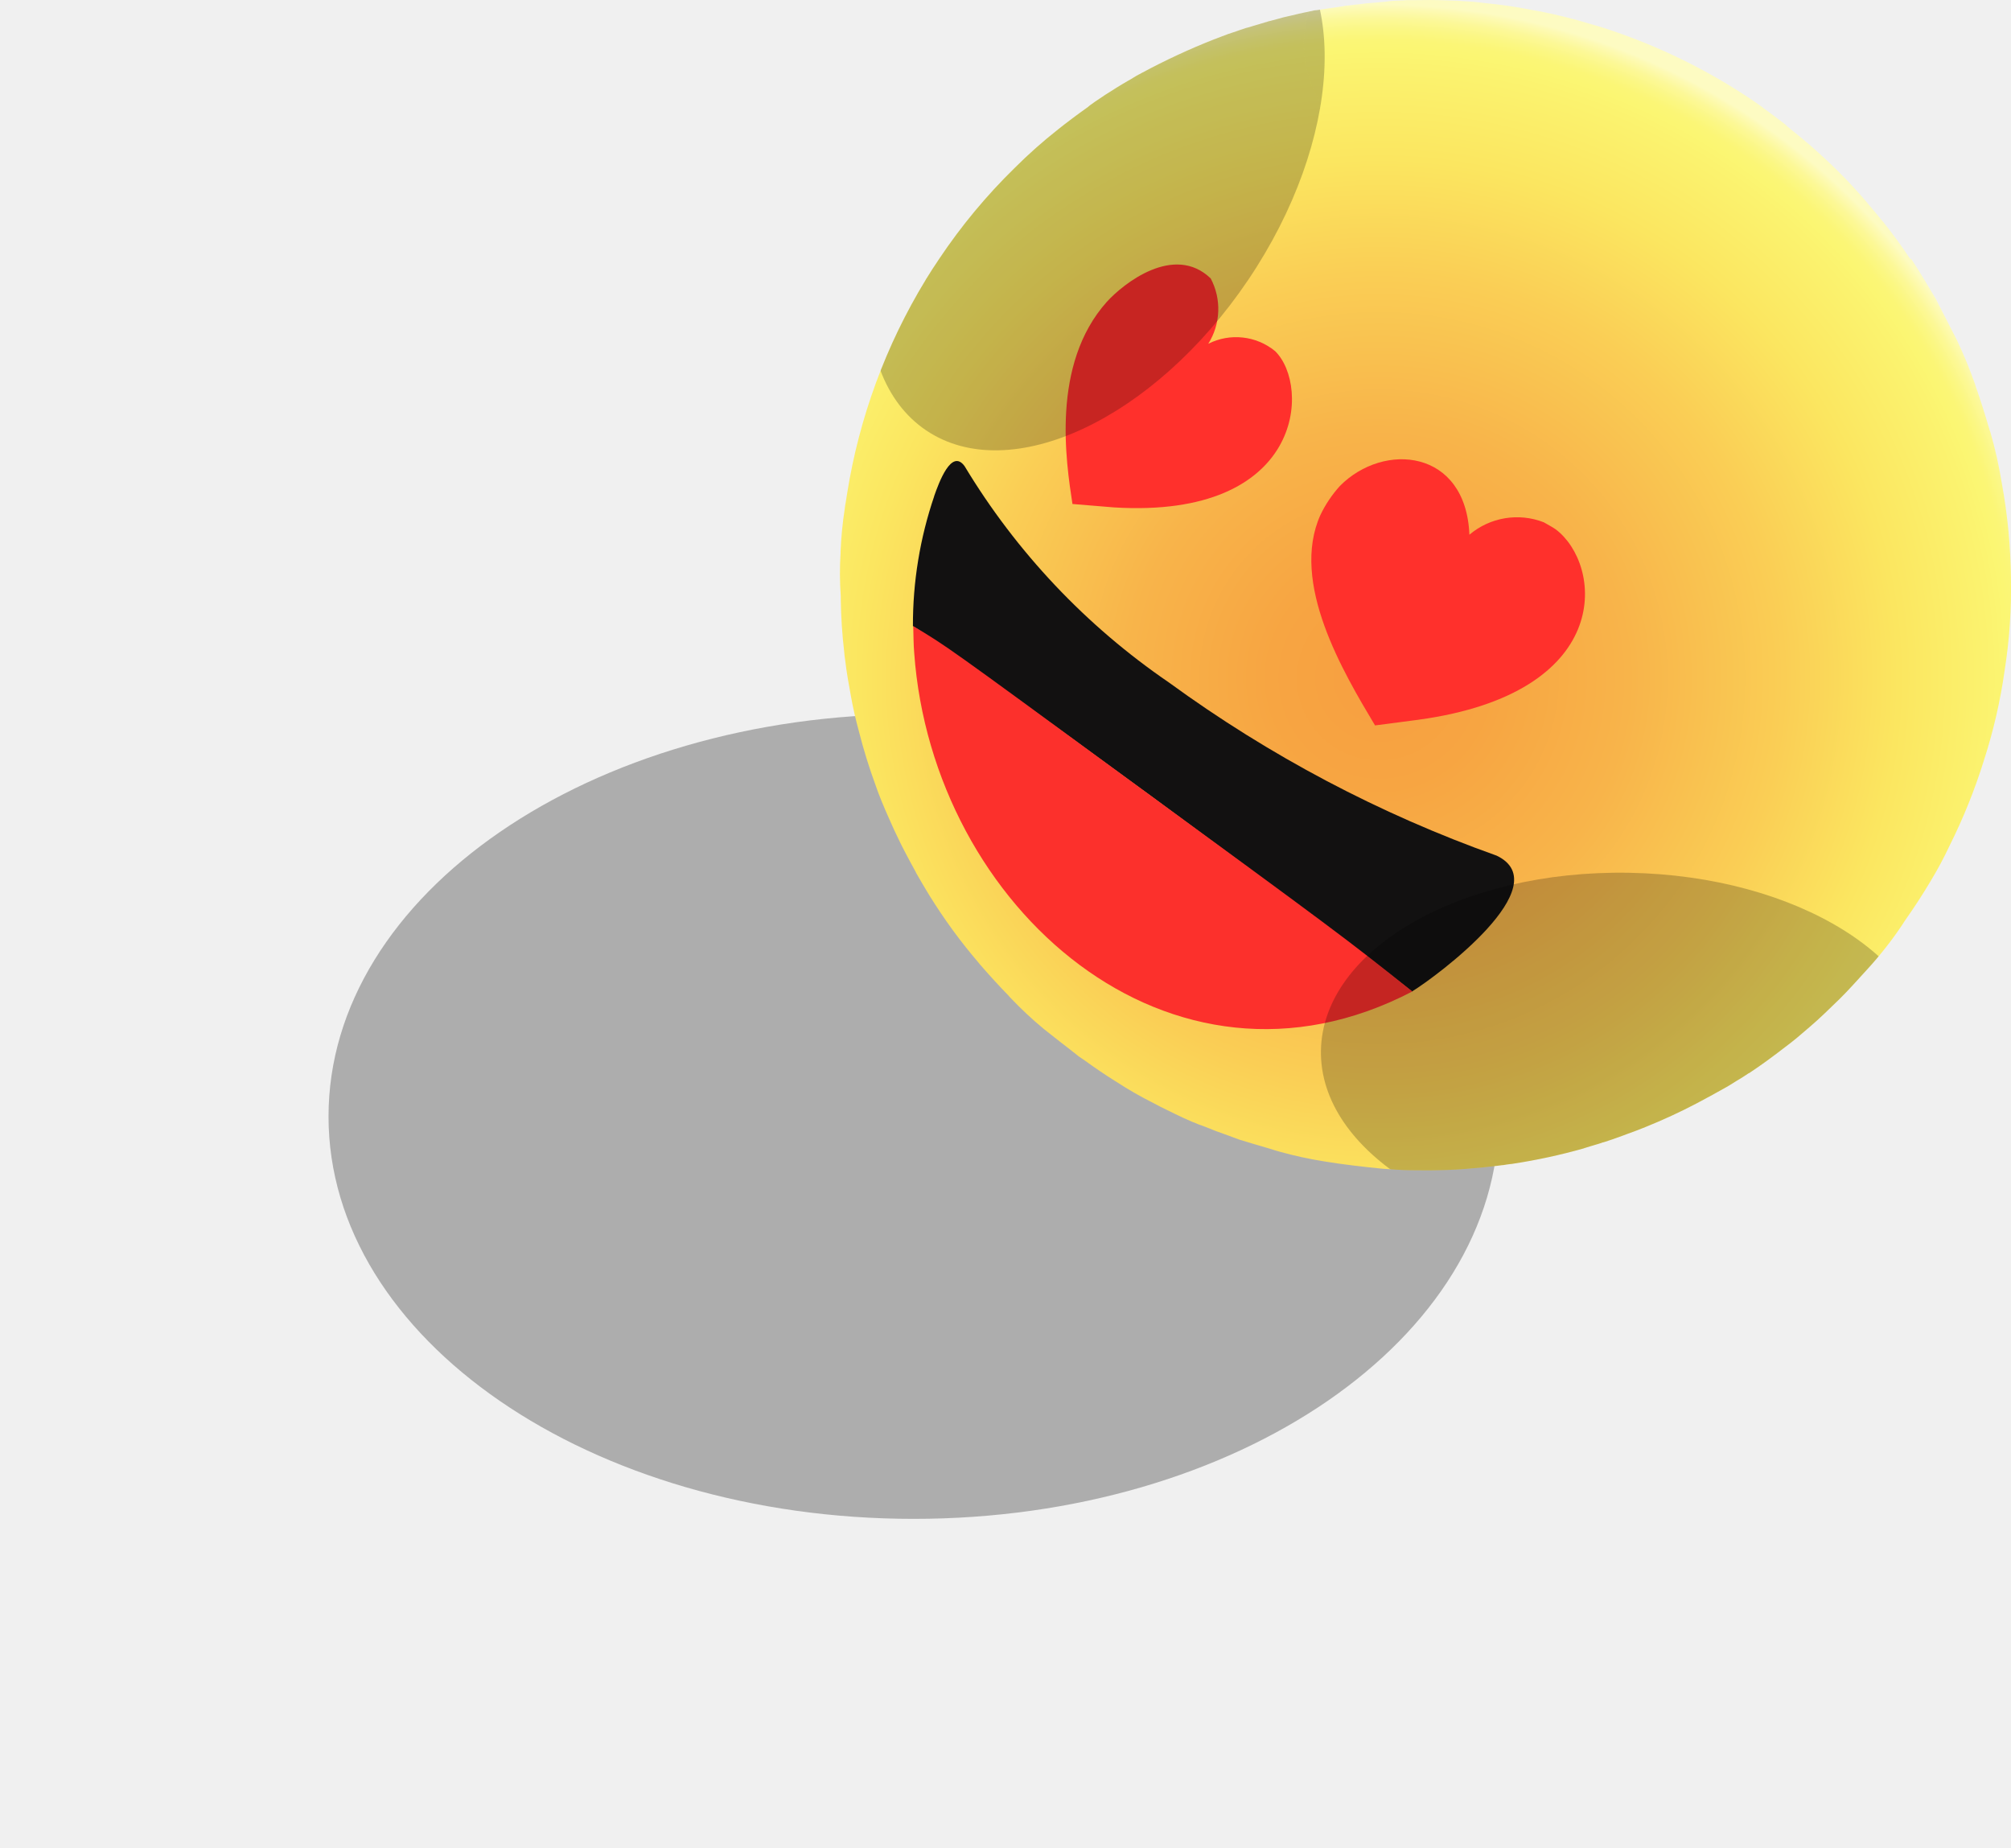
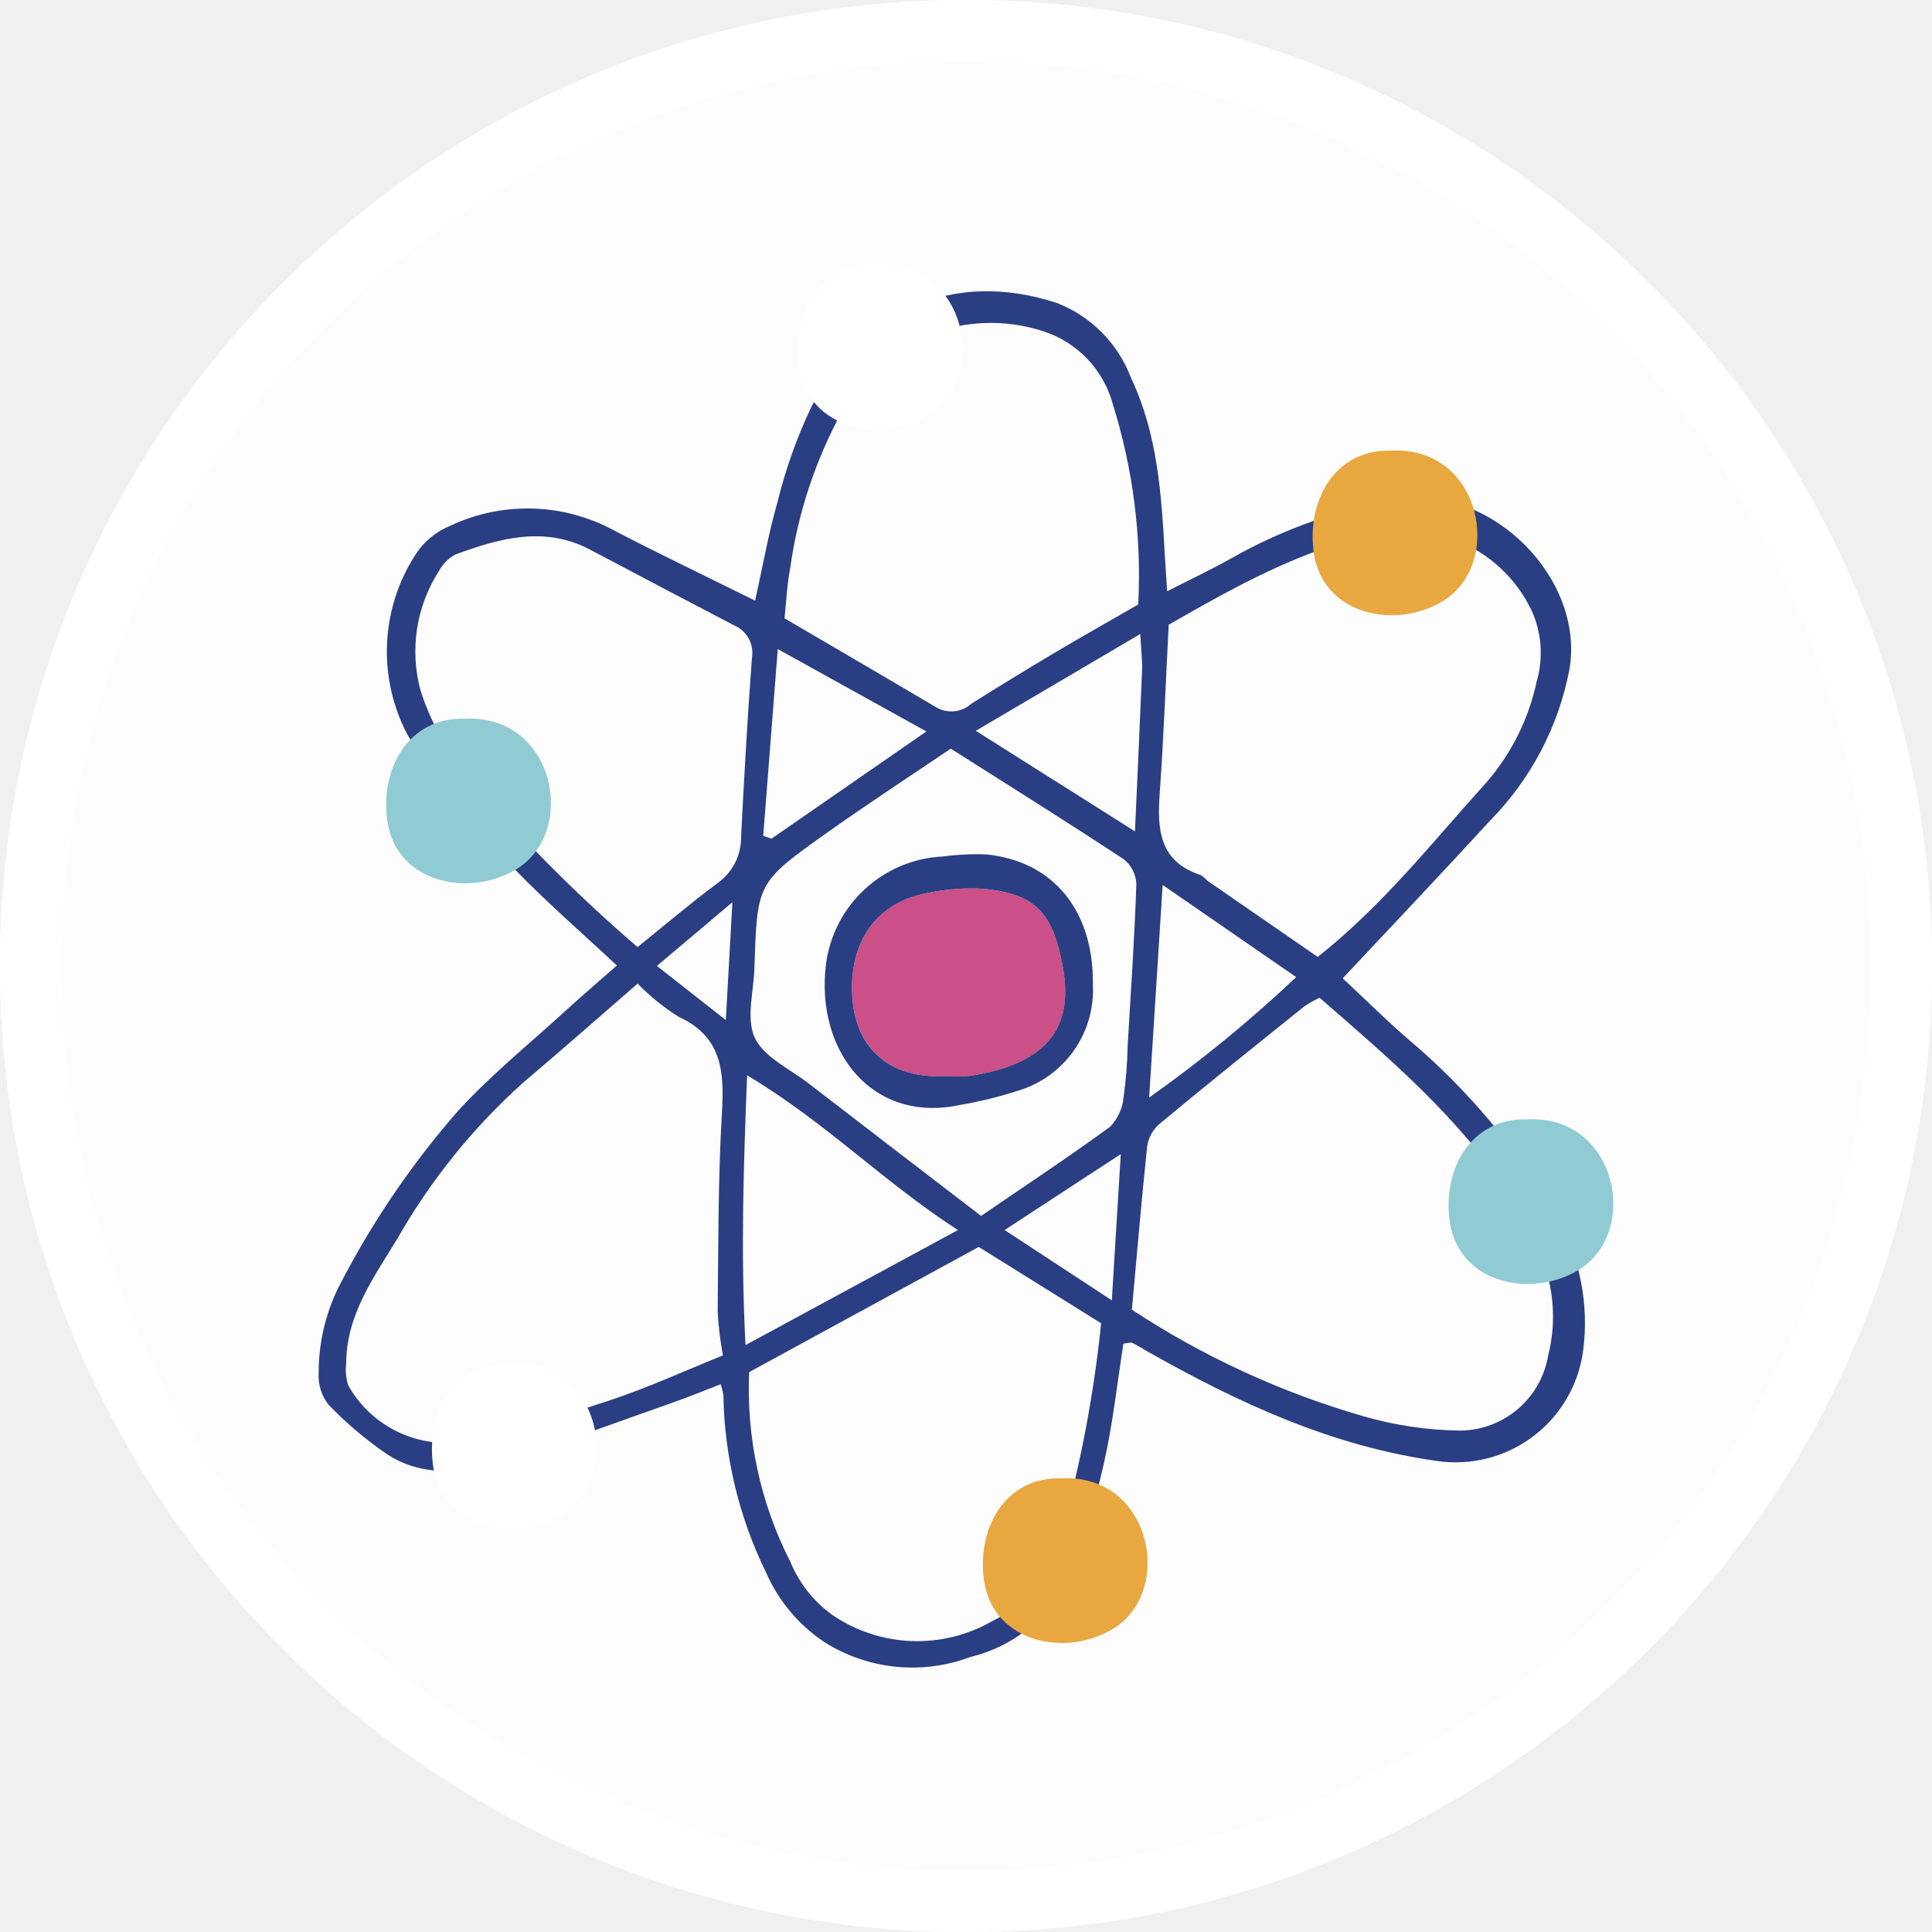
- <svg xmlns="http://www.w3.org/2000/svg" xmlns:xlink="http://www.w3.org/1999/xlink" width="82.478" height="75.758" viewBox="0 0 82.478 75.758">
+ <svg xmlns="http://www.w3.org/2000/svg" width="95" height="95" viewBox="0 0 95 95">
  <defs>
-     <radialGradient id="radial-gradient" cx="0.471" cy="0.58" r="0.575" gradientTransform="matrix(-0.999, -0.004, -0.004, 1, 0.933, 0.001)" gradientUnits="objectBoundingBox">
-       <stop offset="0" stop-color="#f79f40" />
-       <stop offset="0.163" stop-color="#f7a542" />
-       <stop offset="0.371" stop-color="#f8b44a" />
-       <stop offset="0.601" stop-color="#face55" />
-       <stop offset="0.771" stop-color="#fbe660" />
-       <stop offset="0.91" stop-color="#fbf36f" />
-       <stop offset="0.932" stop-color="#fbf672" />
-       <stop offset="0.947" stop-color="#fbf676" />
-       <stop offset="0.962" stop-color="#fbf783" />
-       <stop offset="0.978" stop-color="#fcf897" />
-       <stop offset="0.994" stop-color="#fdfab4" />
-       <stop offset="1" stop-color="#fdfbc2" />
-     </radialGradient>
    <clipPath id="clip-path">
-       <path id="Trazado_116496" data-name="Trazado 116496" d="M52.65,29.84v-.06c0-.11-.03-.77-.15-1.75-.01-.09-.02-.17-.03-.26-.02-.12-.04-.25-.06-.38a23.894,23.894,0,0,0-3.15-8.77c0-.01-.01-.01-.01-.02-.17-.29-.35-.57-.54-.85h0a23.353,23.353,0,0,0-3.06-3.74,20.449,20.449,0,0,0-1.77-1.6c-.39-.32-.78-.62-1.19-.91a.265.265,0,0,1-.06-.05l-.05-.04-.21-.15c-.26-.18-.55-.37-.86-.57h0c-.01-.01-.02-.01-.03-.02-.15-.09-.3-.19-.47-.28-.07-.04-.15-.09-.22-.13s-.12-.07-.19-.11a1.092,1.092,0,0,0-.15-.08,25.413,25.413,0,0,0-2.93-1.4c-.26-.11-.47-.18-.58-.23l-.18-.07-.18-.07c-.01,0-.02-.01-.03-.01l-.04-.01-.3-.1-.04-.01c-.01,0-.03-.01-.04-.01l-.2-.07a2.759,2.759,0,0,0-.27-.08l-.23-.07c-.04-.01-.09-.03-.13-.04-.01,0-.03-.01-.04-.01s-.03-.01-.05-.01a.636.636,0,0,1-.07-.02l-.26-.07-.22-.06c-.07-.02-.14-.03-.21-.05h-.01l-.13-.03-.25-.06-.18-.04a2.049,2.049,0,0,0-.24-.05c-.01,0-.03-.01-.04-.01-.06-.01-.12-.03-.18-.04l-.11-.02-.13-.03h-.02l-.04-.01c-.02,0-.05-.01-.07-.01a1.766,1.766,0,0,1-.2-.04.6.6,0,0,0-.12-.02h0a2.068,2.068,0,0,1-.22-.04l-.19-.03c-.03-.01-.07-.01-.11-.02a.985.985,0,0,0-.17-.02,1,1,0,0,0-.16-.02l-.27-.03-.25-.03c-.03,0-.05-.01-.08-.01h-.02a1.641,1.641,0,0,0-.23-.02l-.34-.03c-.08-.01-.16-.01-.23-.02-.09-.01-.17-.01-.26-.02s-.18-.01-.27-.02A.97.97,0,0,1,29.76,7h-.37c-.48-.01-.96-.01-1.45,0-.11,0-.21,0-.31.01s-.22.01-.32.02c-.07,0-.13.01-.19.01-.16.01-.31.02-.46.04-.05,0-.11.01-.16.01-.22.02-.43.04-.64.07-.1.01-.2.02-.3.04h-.01c-.02,0-.04.01-.06.01q-.24.03-.45.06c-.11.02-.23.04-.34.05-.26.04-.47.08-.61.11-.7.14-1.38.3-2.06.5-.41.11-.77.22-1.21.38a24.021,24.021,0,0,0-5.31,2.61h0c-.17.11-.33.22-.49.33a.265.265,0,0,0-.06.05c-.28.2-.56.4-.84.61a.423.423,0,0,1-.07.05l-.02.02-.02.02c-.01.01-.02.02-.03.02s-.02.01-.03.02c-.08.06-.15.12-.23.18-.15.12-.3.24-.44.36-.08.07-.16.13-.24.2-.16.14-.32.27-.46.4l-.02.02-.02.02c-.03.03-.07.06-.1.09-.75.69-1.21,1.19-1.24,1.22-.23.25-.46.51-.69.77-.16.19-.33.38-.5.59-.01.01-.02.03-.04.04l-.03.03c-.34.42-.69.89-1.08,1.46l-.01.01-.01.01c-.01.01-.01.02-.02.02-.18.26-.36.55-.54.86-.16.26-.32.52-.46.75l-.46.88c-.15.29-.29.56-.42.82a16.758,16.758,0,0,0-.76,1.82h0v.01c-.22.6-.42,1.23-.6,1.84l-.01.02a.037.037,0,0,1-.01.03,17.968,17.968,0,0,0-.5,2.13,23.506,23.506,0,0,0-.17,7.66,22.794,22.794,0,0,0,.82,3.68,23.944,23.944,0,0,0,1.38,3.51,15.311,15.311,0,0,0,.75,1.42c.32.56.68,1.11,1.06,1.66.04.07.09.13.13.2a16,16,0,0,0,1.39,1.8c.34.37.78.88,1.14,1.24s.83.82,1.22,1.15h0c.42.37.6.53.99.83q.72.585,1.47,1.08h.01c.16.11.32.22.49.32.19.12.38.24.55.34.09.05.22.13.36.21a.573.573,0,0,1,.07.04c.15.09.33.18.52.29.04.02.09.05.13.07a22.789,22.789,0,0,0,2.12,1c.18.07.42.17.7.28l.24.09.42.15.3.1.11.03c.01,0,.01,0,.02.01l.16.05a2.759,2.759,0,0,0,.27.08l.26.08c.01,0,.02,0,.02.01a22.1,22.1,0,0,0,2.96.66l.09.01c.08.01.17.03.27.04h.03l.23.03.53.06c.24.03.56.05.79.07s.49.03.74.04h.02c.13.01.25.01.37.01.33.01.77,0,1.1.01s.79-.03,1.13-.05c.72-.06,1.68-.17,2.39-.28a18.747,18.747,0,0,0,1.84-.38c.14-.04.28-.08.43-.12.43-.12.87-.25,1.24-.36l.43-.16c.35-.12.69-.25,1.03-.38l.17-.06c.4-.15.89-.38,1.32-.59.19-.09.37-.18.55-.28a15.71,15.71,0,0,0,1.56-.88c.02-.01.03-.02.05-.03.41-.26.82-.52,1.22-.81.09-.06.18-.12.26-.17l.44-.34c.12-.09.23-.18.35-.27l.66-.52a14.289,14.289,0,0,0,1.37-1.26l.03-.03.07-.07c.35-.35.74-.77,1.2-1.29a.138.138,0,0,0,.03-.04h0a20.958,20.958,0,0,0,2.02-2.71c.01-.01.01-.02.02-.03.19-.3.38-.61.57-.95v-.01h0c.08-.14.16-.29.24-.44.11-.2.22-.41.31-.59l.09-.18c.16-.32.31-.65.47-.99.21-.47.41-.94.56-1.36h0c.26-.7.5-1.44.71-2.23.13-.48.25-.96.33-1.41.1-.48.18-.98.25-1.5.02-.12.03-.23.05-.34.08-.69.14-1.41.16-2.14v-.13C52.68,31.04,52.68,30.45,52.65,29.84Z" transform="translate(-4.654 -6.992)" />
-     </clipPath>
-     <linearGradient id="linear-gradient" x1="-0.166" y1="-323.933" x2="-1.166" y2="-323.933" gradientUnits="objectBoundingBox">
-       <stop offset="0" stop-color="#19b79c" />
-       <stop offset="0.405" stop-color="#1dbb9e" />
-       <stop offset="0.825" stop-color="#2ac8a3" />
-       <stop offset="0.997" stop-color="#31cfa6" />
-     </linearGradient>
-     <linearGradient id="linear-gradient-2" x1="-2.106" y1="-363.238" x2="-3.08" y2="-363.238" xlink:href="#linear-gradient" />
-     <clipPath id="clip-path-2">
-       <path id="Trazado_116504" data-name="Trazado 116504" d="M4.652,29.65v-.06a15.757,15.757,0,0,1,.17-1.74,2.335,2.335,0,0,1,.04-.26c.02-.12.04-.25.06-.38a24.088,24.088,0,0,1,3.22-8.75c0-.01.01-.01.01-.02.18-.29.36-.57.55-.85h0a23.39,23.39,0,0,1,3.09-3.72,20.134,20.134,0,0,1,1.78-1.58q.585-.465,1.2-.9a.265.265,0,0,0,.06-.05l.05-.04.21-.15c.26-.18.55-.37.86-.56h0c.01-.01.02-.01.03-.02.15-.09.31-.19.47-.28a2.53,2.53,0,0,0,.22-.13c.06-.04.12-.07.19-.11.05-.03.1-.05.15-.08a27.308,27.308,0,0,1,2.95-1.37c.26-.1.47-.18.58-.22l.18-.06.18-.06c.01,0,.02-.01.03-.01l.05-.02.3-.1.04-.01c.01,0,.03-.01.04-.01l.2-.06c.08-.02.19-.06.27-.08l.23-.07a.647.647,0,0,0,.13-.04c.01,0,.03-.01.04-.01s.03-.01.05-.01a.637.637,0,0,0,.07-.02l.26-.07.22-.06c.07-.02.14-.03.21-.05h.01l.13-.03c.08-.02.18-.04.25-.06l.18-.04c.08-.02.16-.03.24-.05.01,0,.03-.01.04-.01a1.163,1.163,0,0,0,.18-.04l.11-.01.13-.02h.02l.04-.01c.02,0,.05-.01.07-.01l.2-.03c.04-.01.09-.01.13-.02h0l.22-.03.19-.03a.516.516,0,0,0,.11-.02.985.985,0,0,1,.17-.02c.06-.01.11-.01.16-.02l.27-.03.25-.03c.03,0,.05-.01.08-.01h.02c.07-.01.15-.01.23-.02l.34-.03c.08-.01.16-.01.23-.02a1.569,1.569,0,0,1,.24-.03,2.437,2.437,0,0,1,.27-.01.86.86,0,0,1,.16-.01l.15-.01h.24c.49-.01.97-.01,1.45.01.11,0,.21.01.31.01s.22.01.32.02c.07,0,.13.01.19.01.16.01.31.02.46.04.05.01.11.01.16.02.22.02.43.05.64.07.1.01.2.03.3.04h.01c.02,0,.04.01.06.01.16.02.31.05.45.07l.34.06c.26.05.47.09.6.11.69.14,1.38.31,2.06.52.41.11.76.23,1.21.39a24.178,24.178,0,0,1,5.28,2.65h0c.16.11.33.22.49.34a.265.265,0,0,1,.06.05c.28.2.56.41.83.62a.424.424,0,0,0,.07.05l.02.02.02.02.03.03c.01.01.02.01.02.02.08.06.15.12.22.18.15.12.3.24.44.36.08.07.16.14.24.2.16.14.31.28.46.41l.02.02.02.02c.03.03.07.06.1.09.75.69,1.2,1.2,1.23,1.23.23.25.46.51.68.78.16.19.32.38.49.59.01.01.02.03.04.04l.02.03c.33.42.69.89,1.07,1.47l.04.01.01.01c.01.01.01.02.02.02.17.26.36.56.54.86.16.26.31.53.45.75l.45.88c.15.29.29.56.42.82a18.431,18.431,0,0,1,.75,1.83h0v.01c.21.6.41,1.23.59,1.85l.01.02a.037.037,0,0,0,.01.03,17.59,17.59,0,0,1,.48,2.14,22.71,22.71,0,0,1,.37,3.87,21.465,21.465,0,0,1-.26,3.8,21.96,21.96,0,0,1-.85,3.68,23.286,23.286,0,0,1-1.41,3.5,15.244,15.244,0,0,1-.76,1.42c-.33.56-.69,1.11-1.07,1.65-.04.07-.09.13-.13.2a15.2,15.2,0,0,1-1.41,1.79c-.34.37-.79.88-1.15,1.23s-.84.82-1.22,1.14h0c-.43.37-.6.52-1,.82-.49.38-.98.74-1.48,1.07H41.9c-.16.11-.32.21-.49.31-.19.12-.38.24-.55.33-.09.05-.22.12-.36.2a.574.574,0,0,0-.07.04c-.15.08-.33.18-.52.28-.04.02-.09.05-.13.07a23.108,23.108,0,0,1-2.12.98c-.18.07-.42.17-.71.27l-.24.09-.42.15-.3.1-.11.03c-.01,0-.01,0-.02.01l-.16.05c-.08.02-.19.06-.27.08l-.26.08c-.01,0-.02,0-.02.01a23.962,23.962,0,0,1-2.96.64l-.09.01c-.08.01-.17.02-.27.04H31.8l-.23.03-.53.06c-.24.02-.56.05-.79.07s-.49.03-.74.04h-.02c-.13,0-.25.01-.37.01-.33.01-.77,0-1.1,0s-.79-.04-1.13-.06c-.72-.07-1.68-.18-2.39-.3a16.281,16.281,0,0,1-1.84-.4c-.14-.04-.28-.08-.43-.13-.43-.12-.87-.26-1.24-.37l-.43-.16c-.35-.12-.69-.25-1.03-.39l-.17-.06c-.4-.15-.88-.38-1.32-.6-.19-.09-.37-.18-.55-.28a15.612,15.612,0,0,1-1.55-.89.219.219,0,0,0-.05-.03c-.41-.26-.81-.53-1.21-.82-.09-.06-.17-.12-.25-.17L14,49.97c-.12-.09-.23-.18-.35-.27l-.66-.52a15.233,15.233,0,0,1-1.36-1.27l-.03-.03-.06-.07c-.34-.35-.74-.78-1.19-1.3a.138.138,0,0,1-.03-.04h0a21.889,21.889,0,0,1-2-2.73c-.01-.01-.01-.02-.02-.03-.18-.3-.37-.61-.56-.95v-.01h0c-.08-.14-.16-.29-.24-.44-.11-.21-.22-.41-.31-.59l-.09-.18c-.16-.32-.31-.65-.46-.99-.21-.47-.41-.95-.55-1.36h0a22.441,22.441,0,0,1-.69-2.23c-.13-.48-.24-.96-.32-1.41-.09-.49-.18-.98-.24-1.5-.02-.12-.03-.23-.04-.34a21.166,21.166,0,0,1-.14-2.14v-.13A13.347,13.347,0,0,1,4.652,29.65Z" transform="translate(-4.627 -6.983)" fill="url(#radial-gradient)" />
+       <rect id="Rectángulo_401543" data-name="Rectángulo 401543" width="63.66" height="68.971" transform="translate(0 0)" fill="none" />
    </clipPath>
  </defs>
-   <g id="Grupo_157926" data-name="Grupo 157926" transform="translate(13.474)">
-     <ellipse id="Elipse_4737" data-name="Elipse 4737" cx="24" cy="16.5" rx="24" ry="16.5" transform="translate(0 29.284)" fill="#0b0b0b" opacity="0.292" style="mix-blend-mode: multiply;isolation: isolate" />
-     <path id="Trazado_116493" data-name="Trazado 116493" d="M4.652,29.65v-.06a15.757,15.757,0,0,1,.17-1.74,2.335,2.335,0,0,1,.04-.26c.02-.12.04-.25.06-.38a24.088,24.088,0,0,1,3.22-8.75c0-.01.01-.01.01-.02.18-.29.36-.57.55-.85h0a23.39,23.39,0,0,1,3.09-3.72,20.134,20.134,0,0,1,1.78-1.58q.585-.465,1.2-.9a.265.265,0,0,0,.06-.05l.05-.04.21-.15c.26-.18.55-.37.86-.56h0c.01-.01.02-.01.03-.02.15-.09.31-.19.47-.28a2.53,2.53,0,0,0,.22-.13c.06-.04.12-.07.19-.11.05-.03.1-.05.15-.08a27.308,27.308,0,0,1,2.95-1.37c.26-.1.47-.18.58-.22l.18-.06.18-.06c.01,0,.02-.01.03-.01l.05-.02.3-.1.04-.01c.01,0,.03-.01.04-.01l.2-.06c.08-.02.19-.06.27-.08l.23-.07a.647.647,0,0,0,.13-.04c.01,0,.03-.01.04-.01s.03-.01.05-.01a.637.637,0,0,0,.07-.02l.26-.07.22-.06c.07-.02.14-.03.21-.05h.01l.13-.03c.08-.02.18-.04.25-.06l.18-.04c.08-.02.16-.03.24-.05.01,0,.03-.01.04-.01a1.163,1.163,0,0,0,.18-.04l.11-.01.13-.02h.02l.04-.01c.02,0,.05-.01.07-.01l.2-.03c.04-.01.09-.01.13-.02h0l.22-.03.19-.03a.516.516,0,0,0,.11-.02.985.985,0,0,1,.17-.02c.06-.01.11-.01.16-.02l.27-.03.25-.03c.03,0,.05-.01.08-.01h.02c.07-.01.15-.01.23-.02l.34-.03c.08-.01.16-.01.23-.02a1.569,1.569,0,0,1,.24-.03,2.437,2.437,0,0,1,.27-.01.86.86,0,0,1,.16-.01l.15-.01h.24c.49-.01.97-.01,1.45.01.11,0,.21.01.31.01s.22.01.32.02c.07,0,.13.01.19.01.16.01.31.02.46.04.05.01.11.01.16.02.22.02.43.05.64.07.1.01.2.03.3.04h.01c.02,0,.04.01.06.01.16.02.31.05.45.07l.34.06c.26.05.47.09.6.11.69.14,1.38.31,2.06.52.41.11.76.23,1.21.39a24.178,24.178,0,0,1,5.28,2.65h0c.16.11.33.22.49.34a.265.265,0,0,1,.06.05c.28.2.56.41.83.62a.424.424,0,0,0,.07.05l.02.02.02.02.03.03c.01.01.02.01.02.02.08.06.15.12.22.18.15.12.3.24.44.36.08.07.16.14.24.2.16.14.31.28.46.41l.02.02.02.02c.03.03.07.06.1.09.75.69,1.2,1.2,1.23,1.23.23.25.46.51.68.78.16.19.32.38.49.59.01.01.02.03.04.04l.02.03c.33.42.69.89,1.07,1.47l.04.01.01.01c.01.01.01.02.02.02.17.26.36.56.54.86.16.26.31.53.45.75l.45.88c.15.29.29.56.42.82a18.431,18.431,0,0,1,.75,1.83h0v.01c.21.6.41,1.23.59,1.85l.01.02a.037.037,0,0,0,.01.03,17.59,17.59,0,0,1,.48,2.14,22.71,22.71,0,0,1,.37,3.87,21.465,21.465,0,0,1-.26,3.8,21.96,21.96,0,0,1-.85,3.68,23.286,23.286,0,0,1-1.41,3.5,15.244,15.244,0,0,1-.76,1.42c-.33.56-.69,1.11-1.07,1.65-.04.07-.09.13-.13.2a15.2,15.2,0,0,1-1.41,1.79c-.34.37-.79.88-1.15,1.23s-.84.82-1.22,1.14h0c-.43.37-.6.52-1,.82-.49.38-.98.74-1.48,1.07H41.9c-.16.11-.32.21-.49.31-.19.12-.38.24-.55.33-.09.05-.22.12-.36.2a.574.574,0,0,0-.07.04c-.15.08-.33.18-.52.28-.04.02-.09.05-.13.07a23.108,23.108,0,0,1-2.12.98c-.18.07-.42.17-.71.27l-.24.09-.42.15-.3.1-.11.03c-.01,0-.01,0-.02.01l-.16.05c-.08.02-.19.06-.27.08l-.26.08c-.01,0-.02,0-.02.01a23.962,23.962,0,0,1-2.96.64l-.09.01c-.08.01-.17.02-.27.04H31.8l-.23.03-.53.06c-.24.02-.56.05-.79.07s-.49.03-.74.04h-.02c-.13,0-.25.01-.37.01-.33.01-.77,0-1.1,0s-.79-.04-1.13-.06c-.72-.07-1.68-.18-2.39-.3a16.281,16.281,0,0,1-1.84-.4c-.14-.04-.28-.08-.43-.13-.43-.12-.87-.26-1.24-.37l-.43-.16c-.35-.12-.69-.25-1.03-.39l-.17-.06c-.4-.15-.88-.38-1.32-.6-.19-.09-.37-.18-.55-.28a15.612,15.612,0,0,1-1.55-.89.219.219,0,0,0-.05-.03c-.41-.26-.81-.53-1.21-.82-.09-.06-.17-.12-.25-.17L14,49.97c-.12-.09-.23-.18-.35-.27l-.66-.52a15.233,15.233,0,0,1-1.36-1.27l-.03-.03-.06-.07c-.34-.35-.74-.78-1.19-1.3a.138.138,0,0,1-.03-.04h0a21.889,21.889,0,0,1-2-2.73c-.01-.01-.01-.02-.02-.03-.18-.3-.37-.61-.56-.95v-.01h0c-.08-.14-.16-.29-.24-.44-.11-.21-.22-.41-.31-.59l-.09-.18c-.16-.32-.31-.65-.46-.99-.21-.47-.41-.95-.55-1.36h0a22.441,22.441,0,0,1-.69-2.23c-.13-.48-.24-.96-.32-1.41-.09-.49-.18-.98-.24-1.5-.02-.12-.03-.23-.04-.34a21.166,21.166,0,0,1-.14-2.14v-.13A13.347,13.347,0,0,1,4.652,29.65Z" transform="translate(16.349 -6.983)" fill="url(#radial-gradient)" />
-     <g id="Grupo_86225" data-name="Grupo 86225" transform="translate(20.955 0.009)" clip-path="url(#clip-path)">
-       <path id="Trazado_116494" data-name="Trazado 116494" d="M50.67,21.64a4.37,4.37,0,0,1,.18-.46C50.8,21.33,50.74,21.48,50.67,21.64Z" transform="translate(-48.844 -6.992)" fill="url(#linear-gradient)" />
-       <path id="Trazado_116495" data-name="Trazado 116495" d="M4.7,34.92c.03-.14.05-.28.08-.41C4.75,34.65,4.73,34.79,4.7,34.92Z" transform="translate(43.196 -6.992)" fill="url(#linear-gradient-2)" />
+   <g id="Grupo_1101991" data-name="Grupo 1101991" transform="translate(11720 11818)">
+     <g id="Grupo_1099329" data-name="Grupo 1099329" transform="translate(-11719.515 -11817.515)">
+       <g id="Grupo_1098744" data-name="Grupo 1098744" transform="translate(0 0)">
+         <g id="Grupo_1098741" data-name="Grupo 1098741">
+           <g id="Rectángulo_400898" data-name="Rectángulo 400898" transform="translate(-0.485 -0.485)" fill="#fff" stroke="#fff" stroke-width="3" opacity="0.859">
+             <rect width="95" height="95" rx="47.5" stroke="none" />
+             <rect x="1.5" y="1.5" width="92" height="92" rx="46" fill="none" />
+           </g>
+           <g id="Rectángulo_400907" data-name="Rectángulo 400907" transform="translate(-0.485 -0.485)" fill="none" stroke="#fff" stroke-width="3">
+             <rect width="95" height="95" rx="47.5" stroke="none" />
+             <rect x="1.5" y="1.5" width="92" height="92" rx="46" fill="none" />
+           </g>
+         </g>
+       </g>
    </g>
-     <path id="Trazado_116497" data-name="Trazado 116497" d="M25.873,27.33A16.375,16.375,0,0,0,25,32.66c2.26,1.39,16.97,12.2,20.47,14.98,1.03-.63,6.02-4.35,3.47-5.57a52.925,52.925,0,0,1-13.44-7.1,28.664,28.664,0,0,1-8.38-8.87c-.54-.75-1.06.69-1.25,1.23" transform="translate(-1.032 -6.983)" fill="#121111" />
-     <path id="Trazado_116499" data-name="Trazado 116499" d="M29.22,33.76c.75,10.43,10.52,19.05,20.43,13.88-2.65-2.12-3.33-2.62-11.66-8.71-7.45-5.46-7.45-5.46-8.81-6.27.01.33.01.77.04,1.1" transform="translate(-5.199 -6.983)" fill="#fc302c" />
-     <g id="Grupo_86231" data-name="Grupo 86231" transform="translate(40.307 18.833)">
-       <path id="Trazado_116501" data-name="Trazado 116501" d="M22.473,28.1c-1.25,2.78.93,6.44,2.24,8.63.65-.09,1.52-.19,2.17-.29,7.67-1.22,7.14-6.32,5.24-7.75-.14-.1-.34-.2-.49-.29a3.024,3.024,0,0,0-3.05.51c-.14-3.51-3.51-3.82-5.31-2a4.969,4.969,0,0,0-.8,1.19" transform="translate(-22.099 -25.816)" fill="#ff302c" />
-     </g>
-     <g id="Grupo_86232" data-name="Grupo 86232" transform="translate(30.232 10.846)">
-       <path id="Trazado_116503" data-name="Trazado 116503" d="M35.806,19.36c-2.3,2.57-1.67,6.58-1.41,8.29.51.04,1.19.1,1.7.14,7.78.48,8.08-4.98,6.61-6.41a2.529,2.529,0,0,0-2.74-.3,2.679,2.679,0,0,0,.1-2.68c-1.5-1.44-3.58.21-4.26.96" transform="translate(-34.117 -17.829)" fill="#ff302c" />
-     </g>
-     <g id="Enmascarar_grupo_59" data-name="Enmascarar grupo 59" transform="translate(20.976 0)" clip-path="url(#clip-path-2)">
-       <g id="Grupo_86233" data-name="Grupo 86233" transform="translate(-2.683 -7.272)" opacity="0.561" style="mix-blend-mode: multiply;isolation: isolate">
-         <g id="Grupo_86230" data-name="Grupo 86230" transform="translate(0)">
-           <ellipse id="Elipse_4734" data-name="Elipse 4734" cx="12.5" cy="7.5" rx="12.5" ry="7.5" transform="translate(21.707 1.557)" fill="#fff" opacity="0.743" />
-           <ellipse id="Elipse_4735" data-name="Elipse 4735" cx="12.5" cy="7.5" rx="12.5" ry="7.5" transform="translate(26.415 8.388) rotate(124)" opacity="0.387" />
-           <ellipse id="Elipse_4736" data-name="Elipse 4736" cx="12.5" cy="7.5" rx="12.5" ry="7.5" transform="matrix(-1, -0.017, 0.017, -1, 47.282, 58.274)" opacity="0.387" />
-         </g>
+     <g id="Grupo_1099913" data-name="Grupo 1099913" transform="translate(-11704.33 -11804.985)">
+       <g id="Grupo_1099910" data-name="Grupo 1099910" clip-path="url(#clip-path)">
+         <path id="Trazado_877433" data-name="Trazado 877433" d="M30.736,39.9c-2.527.118-4.242-1.225-4.478-3.708-.243-2.584.937-4.8,3.662-5.291a10.525,10.525,0,0,1,2.471-.229c2.99.171,3.733,1.347,4.2,3.842.6,3.238-1.027,4.824-4.58,5.378a9,9,0,0,1-1.272.008" fill="#cb5088" fill-rule="evenodd" />
+         <path id="Trazado_877434" data-name="Trazado 877434" d="M14.666,34.463c-1.719-1.606-3.4-3.06-4.945-4.652a28.264,28.264,0,0,1-5.385-6.756,8.772,8.772,0,0,1,.41-8.777A3.713,3.713,0,0,1,6.5,12.825a8.912,8.912,0,0,1,7.761.106c2.357,1.233,4.759,2.379,7.2,3.59.363-1.628.646-3.265,1.1-4.851A24.6,24.6,0,0,1,24.24,6.964C26.7,2.313,31.12.191,36.307,1.885a6.374,6.374,0,0,1,3.648,3.706c1.291,2.731,1.487,5.7,1.649,8.655.03.534.069,1.067.118,1.812,1.165-.593,2.162-1.062,3.12-1.6a24.575,24.575,0,0,1,8.307-2.922c4.59-.688,9.113,3.945,8.353,8.365a14.472,14.472,0,0,1-3.9,7.434c-2.369,2.584-4.785,5.124-7.248,7.756,1.053.984,2.08,2,3.167,2.949a32.857,32.857,0,0,1,7.37,8.793,10.522,10.522,0,0,1,1.282,6.59A6.322,6.322,0,0,1,55,58.825c-5.176-.719-9.792-2.864-14.271-5.4-.241-.136-.473-.291-.723-.409-.083-.038-.207.014-.435.038-.305,1.93-.516,3.916-.953,5.85a38.347,38.347,0,0,1-1.636,5.41,7.194,7.194,0,0,1-4.935,4.146,8.083,8.083,0,0,1-7.185-.733A7.923,7.923,0,0,1,22,64.312,20.664,20.664,0,0,1,19.9,55.6a2.944,2.944,0,0,0-.132-.55c-.8.307-1.558.622-2.334.894-2.73.959-5.442,1.978-8.206,2.83-1.993.614-4.081.944-5.969-.353A18.371,18.371,0,0,1,.479,56.051,2.285,2.285,0,0,1,0,54.514a9.46,9.46,0,0,1,.965-4.207,42.7,42.7,0,0,1,5.89-8.7c1.612-1.763,3.492-3.282,5.262-4.9.819-.748,1.662-1.469,2.547-2.247M39.987,51.385a41.764,41.764,0,0,0,11.385,5.24,17.863,17.863,0,0,0,4.756.705,4.426,4.426,0,0,0,4.328-3.689c.748-2.98-.363-5.548-1.881-7.879-2.481-3.81-5.942-6.746-9.358-9.715a5.474,5.474,0,0,0-.763.431c-2.389,1.92-4.782,3.836-7.138,5.795a1.81,1.81,0,0,0-.579,1.1c-.282,2.647-.5,5.3-.75,8.01m-24.3-16.034c-1.95,1.691-3.788,3.31-5.656,4.894A30.645,30.645,0,0,0,3.866,47.9c-1.155,1.895-2.5,3.733-2.512,6.107a2.531,2.531,0,0,0,.105,1.113,5.557,5.557,0,0,0,5.8,2.734c2.379-.561,4.737-1.242,7.057-2.011,1.883-.625,3.7-1.46,5.561-2.209a17.142,17.142,0,0,1-.257-2.144c.035-3.279.016-6.562.211-9.832.121-2.025-.022-3.713-2.141-4.681a11.1,11.1,0,0,1-2.008-1.626m33.442-1.31c3.253-2.583,5.656-5.668,8.273-8.556a11.1,11.1,0,0,0,2.5-5.014,5.036,5.036,0,0,0-.239-3.432,6.913,6.913,0,0,0-7.439-3.867c-3.823.782-7.15,2.659-10.422,4.533-.147,2.838-.247,5.566-.442,8.287-.127,1.769-.029,3.343,1.993,4.014.147.049.252.218.389.312,1.784,1.234,3.568,2.465,5.391,3.723M40.3,16.71a28.166,28.166,0,0,0-1.25-9.848,5.19,5.19,0,0,0-3.416-3.587A8.328,8.328,0,0,0,25.75,7.187,22.541,22.541,0,0,0,23.189,14.9c-.165.851-.2,1.726-.284,2.488,2.617,1.534,5.063,2.958,7.5,4.4a1.463,1.463,0,0,0,1.687-.2q1.969-1.236,3.966-2.427c1.383-.821,2.784-1.612,4.247-2.455M32.456,48.3,21.168,54.455a18.715,18.715,0,0,0,2.03,9.34,6.071,6.071,0,0,0,2.032,2.581,7.4,7.4,0,0,0,7.885.326,6.28,6.28,0,0,0,3.306-4,61.043,61.043,0,0,0,2.053-10.65L32.456,48.3M15.682,33.555c1.338-1.078,2.6-2.157,3.93-3.144a2.745,2.745,0,0,0,1.158-2.258c.148-2.94.316-5.88.534-8.815a1.471,1.471,0,0,0-.869-1.6q-3.547-1.849-7.081-3.722c-2.246-1.184-4.441-.569-6.61.227a1.91,1.91,0,0,0-.818.8,7.328,7.328,0,0,0-.915,5.905,12.673,12.673,0,0,0,2.864,4.828,74,74,0,0,0,7.807,7.78m15.4-9.76c-2.069,1.4-4.123,2.741-6.121,4.161-3.418,2.429-3.4,2.45-3.534,6.62-.036,1.164-.422,2.5.021,3.444s1.712,1.521,2.637,2.234c2.777,2.143,5.562,4.274,8.486,6.519,2.151-1.471,4.283-2.879,6.345-4.384a2.4,2.4,0,0,0,.661-1.438,20.91,20.91,0,0,0,.2-2.5c.158-2.668.339-5.335.43-8a1.643,1.643,0,0,0-.624-1.219c-2.789-1.837-5.62-3.606-8.5-5.435M20.988,53.125l10.445-5.654c-3.673-2.377-6.546-5.337-10.366-7.611-.178,4.5-.318,8.695-.079,13.265M40.4,18.16l-8.088,4.76c2.686,1.7,5.15,3.254,7.826,4.945.127-2.841.248-5.382.35-7.926.018-.435-.04-.873-.088-1.779m.429,22.8a66.624,66.624,0,0,0,7.237-5.928L41.5,30.5c-.227,3.586-.441,6.943-.665,10.464M21.858,28.087l.409.136,7.616-5.271L22.574,18.9c-.255,3.285-.486,6.237-.716,9.189M33.73,47.468,39,50.925c.158-2.567.293-4.778.441-7.19L33.73,47.468m-17.1-12.987,3.39,2.663c.116-2.079.209-3.747.323-5.793l-3.713,3.13" fill="#2a3e84" fill-rule="evenodd" />
+         <path id="Trazado_877435" data-name="Trazado 877435" d="M38.069,35.408a5.167,5.167,0,0,1-3.647,5.2,20.716,20.716,0,0,1-2.881.71c-4.369.932-7.108-2.7-6.6-6.889A6.09,6.09,0,0,1,30.695,29.1a12.546,12.546,0,0,1,2.159-.1c3.3.347,5.263,2.793,5.215,6.407M30.736,39.9a9,9,0,0,0,1.272-.008c3.553-.554,5.181-2.14,4.58-5.378-.464-2.495-1.207-3.671-4.2-3.842a10.525,10.525,0,0,0-2.471.229c-2.725.5-3.905,2.707-3.662,5.291.236,2.483,1.951,3.826,4.478,3.708" fill="#2a3e84" fill-rule="evenodd" />
+         <path id="Trazado_877436" data-name="Trazado 877436" d="M52.769,9.145c-2.819-.1-4.229,2.5-3.826,5.1.5,3.02,4.055,3.695,6.343,2.291,3.021-1.853,1.875-7.6-2.517-7.393" fill="#e8a73f" />
+         <path id="Trazado_877437" data-name="Trazado 877437" d="M9.463,54.032c-2.819-.1-4.229,2.5-3.826,5.1.5,3.019,4.055,3.694,6.343,2.29,3.021-1.852,1.875-7.6-2.517-7.393" fill="#fff" />
+         <path id="Trazado_877438" data-name="Trazado 877438" d="M36.553,59.68c-2.819-.1-4.229,2.5-3.826,5.1.5,3.021,4.056,3.695,6.343,2.291,3.021-1.852,1.875-7.6-2.517-7.393" fill="#e8a73f" />
+         <path id="Trazado_877439" data-name="Trazado 877439" d="M27.456.006c-2.819-.1-4.229,2.5-3.826,5.1.5,3.02,4.055,3.7,6.343,2.291C32.994,5.546,31.848-.2,27.456.006" fill="#fff" />
+         <path id="Trazado_877440" data-name="Trazado 877440" d="M7.213,22.327c-2.819-.1-4.229,2.5-3.826,5.1.5,3.021,4.055,3.695,6.343,2.292,3.021-1.854,1.875-7.6-2.517-7.394" fill="#90cbd3" />
+         <path id="Trazado_877441" data-name="Trazado 877441" d="M59.453,42.028c-2.819-.1-4.229,2.5-3.826,5.1.5,3.02,4.055,3.695,6.343,2.291,3.021-1.853,1.875-7.6-2.517-7.393" fill="#90cbd3" />
      </g>
    </g>
  </g>
</svg>
